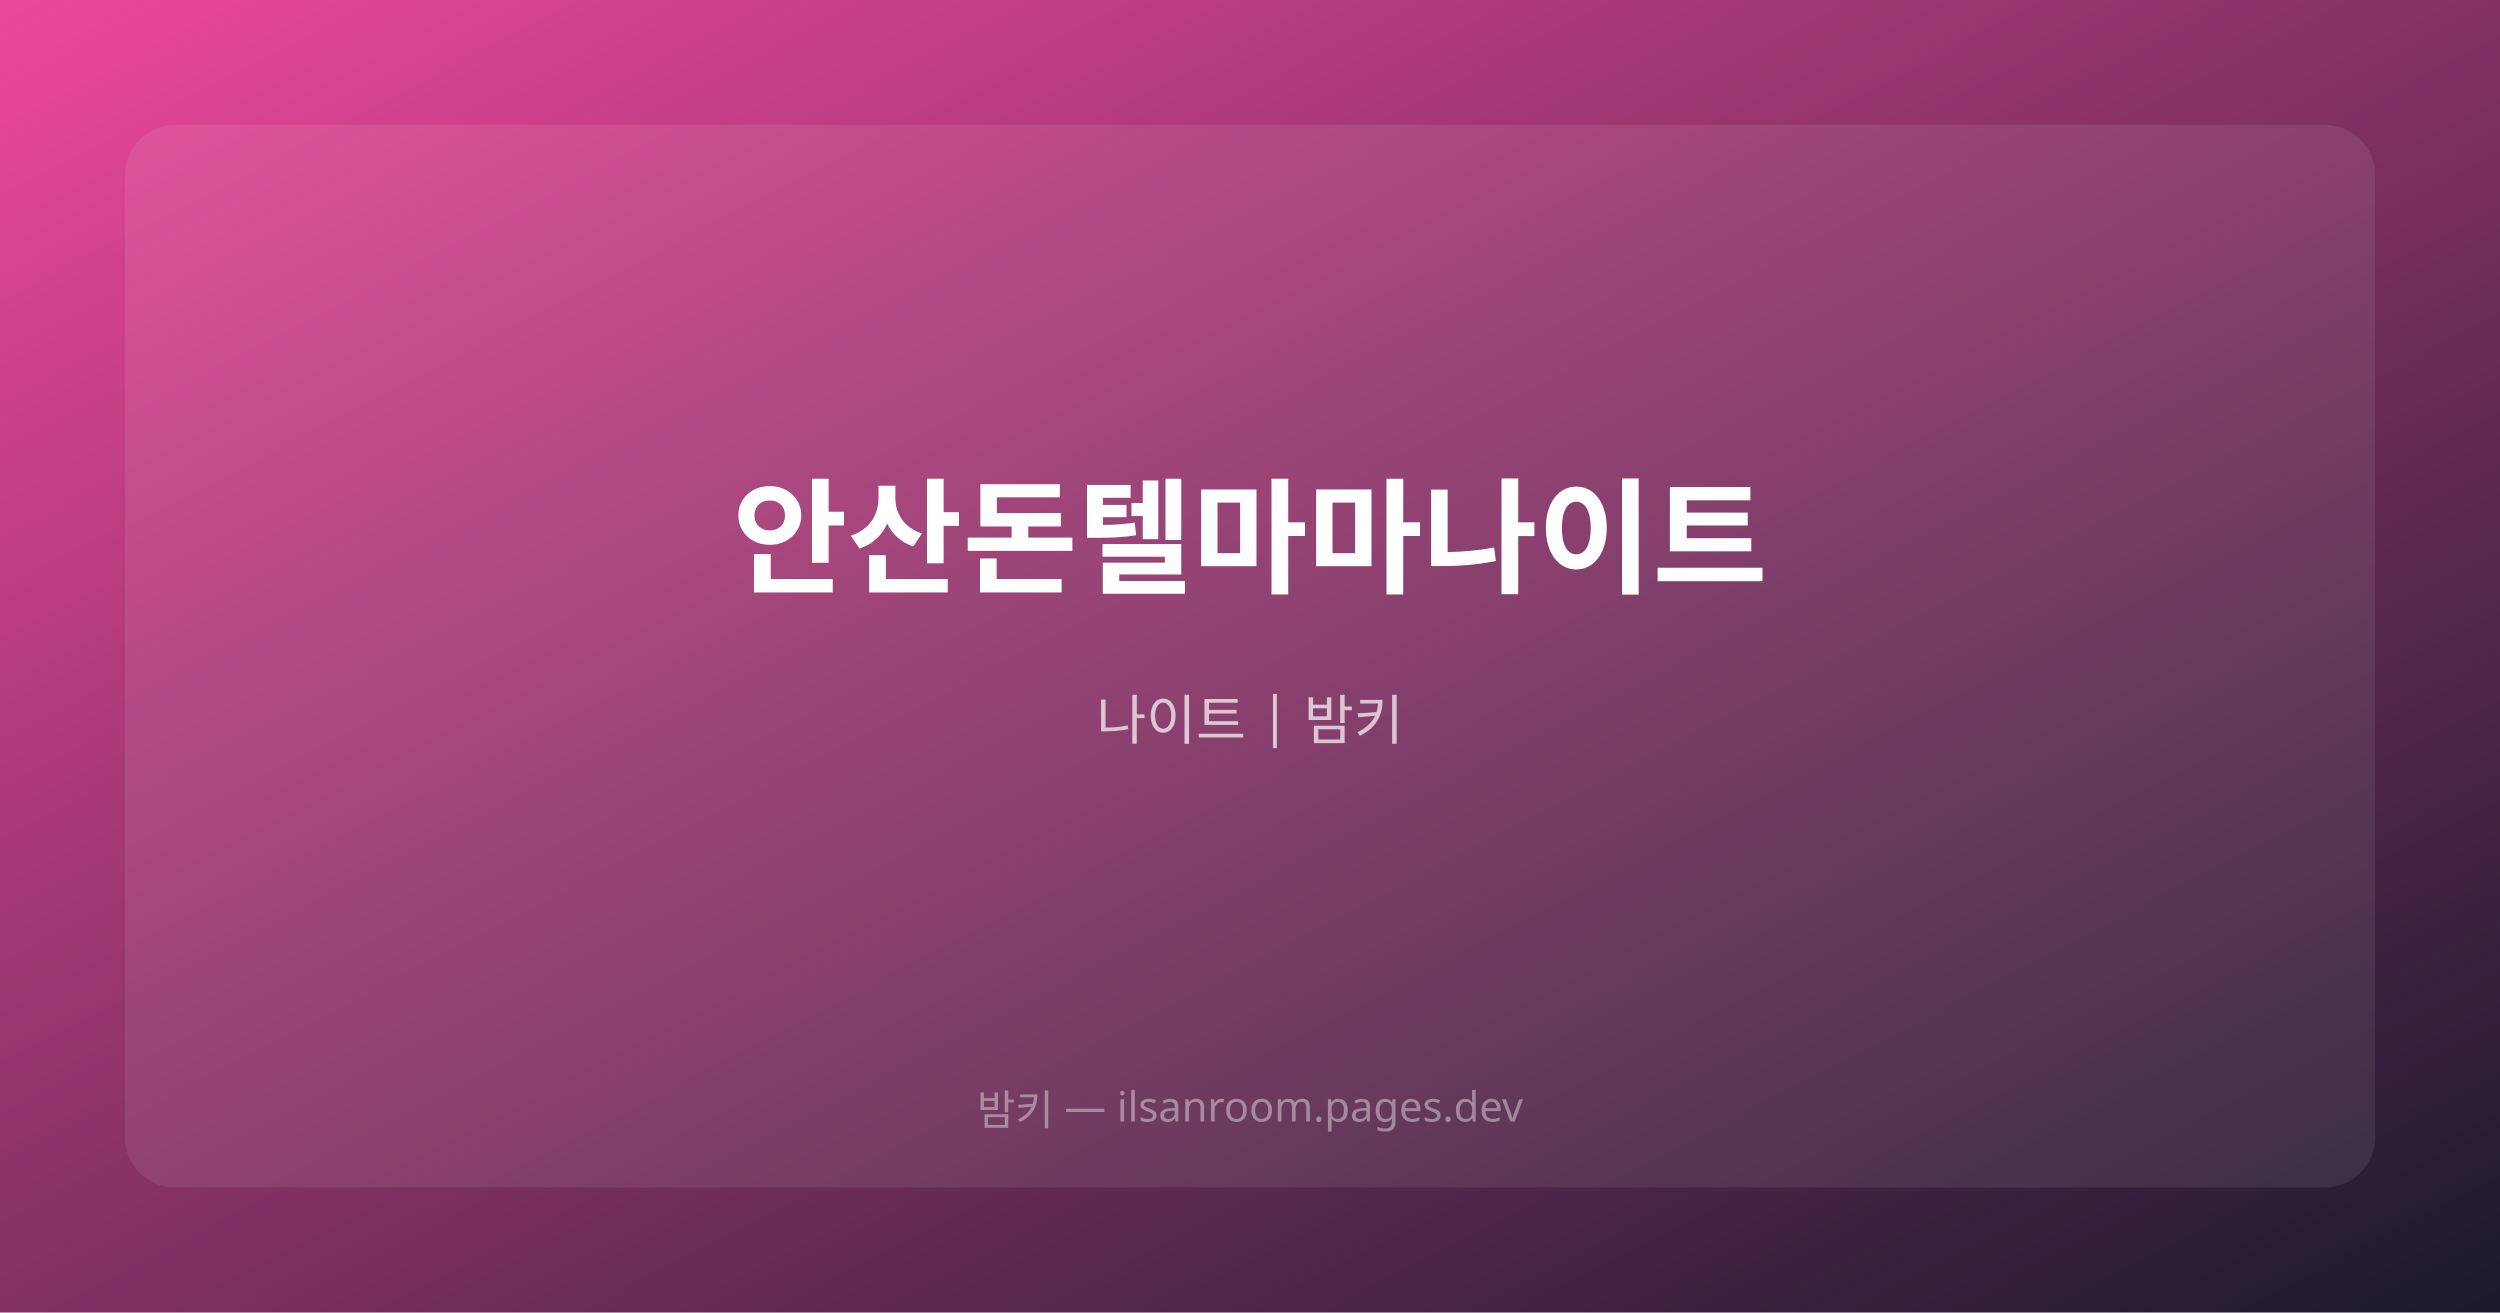
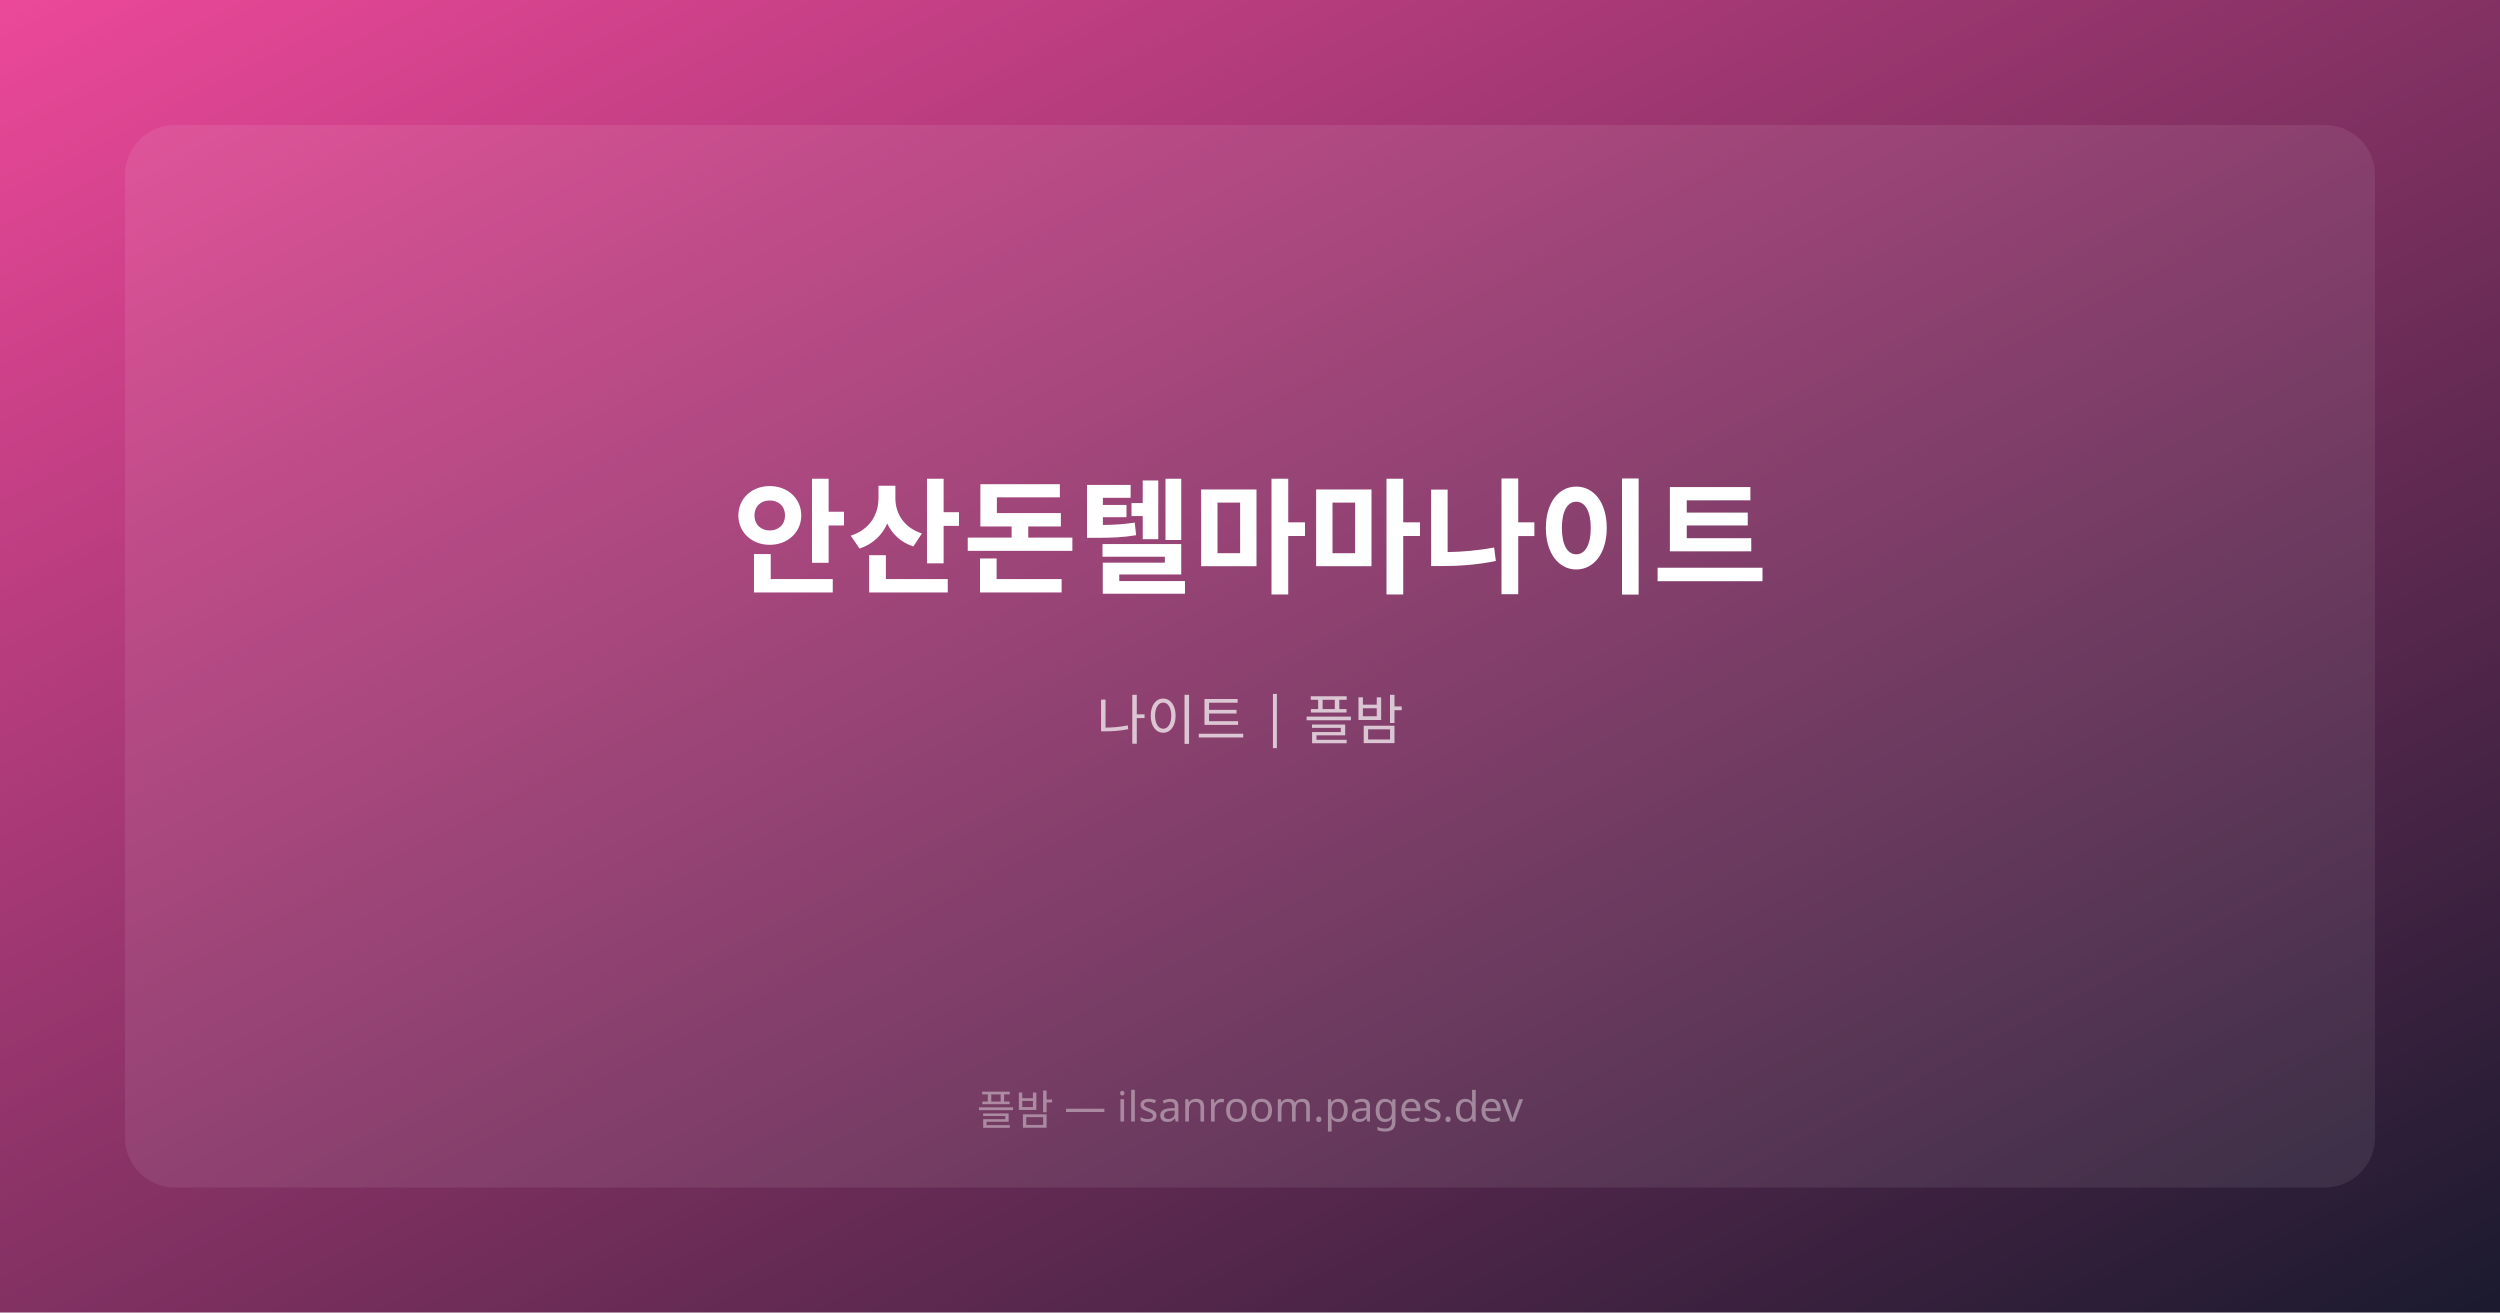
<svg xmlns="http://www.w3.org/2000/svg" width="1200" height="630" viewBox="0 0 1200 630">
  <defs>
    <linearGradient id="bg" x1="0%" y1="0%" x2="100%" y2="100%">
      <stop offset="0%" style="stop-color:#EC4899;stop-opacity:1" />
      <stop offset="100%" style="stop-color:#1a1a2e;stop-opacity:1" />
    </linearGradient>
  </defs>
  <rect width="1200" height="630" fill="url(#bg)" />
  <rect x="60" y="60" width="1080" height="510" rx="24" fill="rgba(255,255,255,0.08)" />
  <text x="600" y="280" text-anchor="middle" font-family="sans-serif" font-size="60" font-weight="bold" fill="white">안산돈텔마마나이트</text>
-   <text x="600" y="355" text-anchor="middle" font-family="sans-serif" font-size="26" fill="rgba(255,255,255,0.7)">나이트 | 밤키</text>
-   <text x="600" y="540" text-anchor="middle" font-family="sans-serif" font-size="20" fill="rgba(255,255,255,0.4)">밤키 — ilsanroom.pages.dev</text>
+   <text x="600" y="355" text-anchor="middle" font-family="sans-serif" font-size="26" fill="rgba(255,255,255,0.7)">나이트 | 플밤</text>
+   <text x="600" y="540" text-anchor="middle" font-family="sans-serif" font-size="20" fill="rgba(255,255,255,0.4)">플밤 — ilsanroom.pages.dev</text>
</svg>
